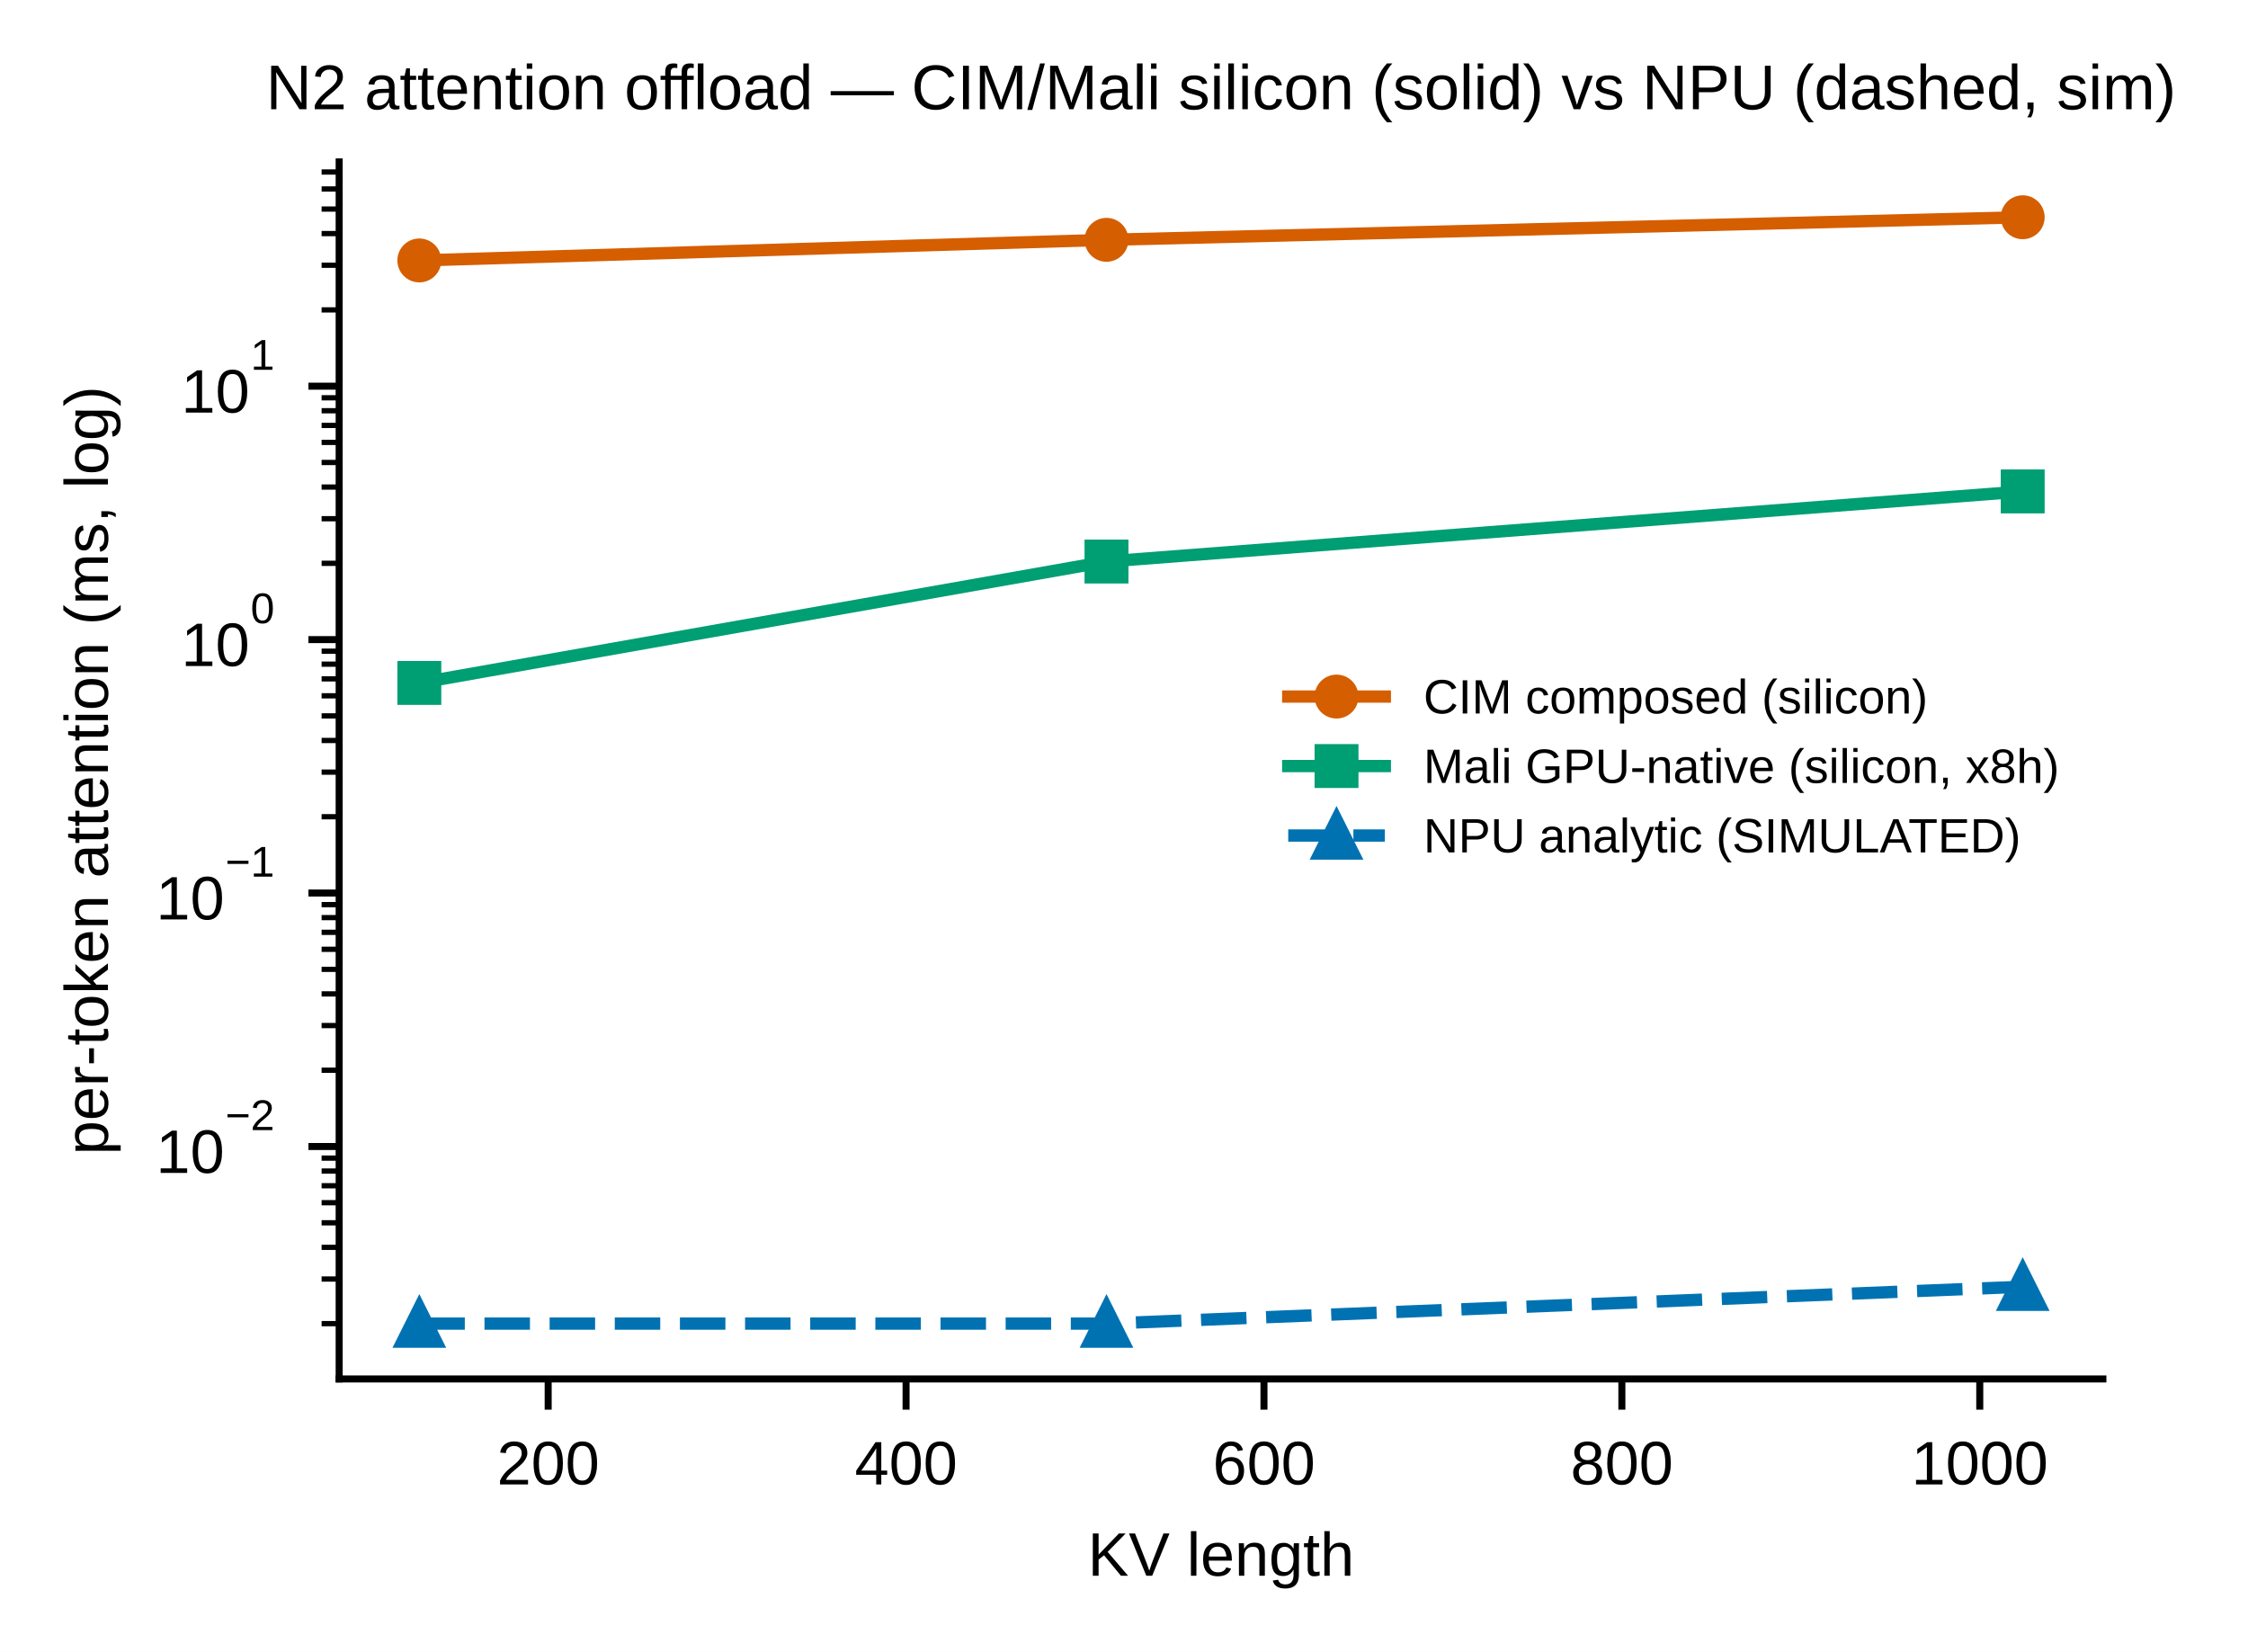
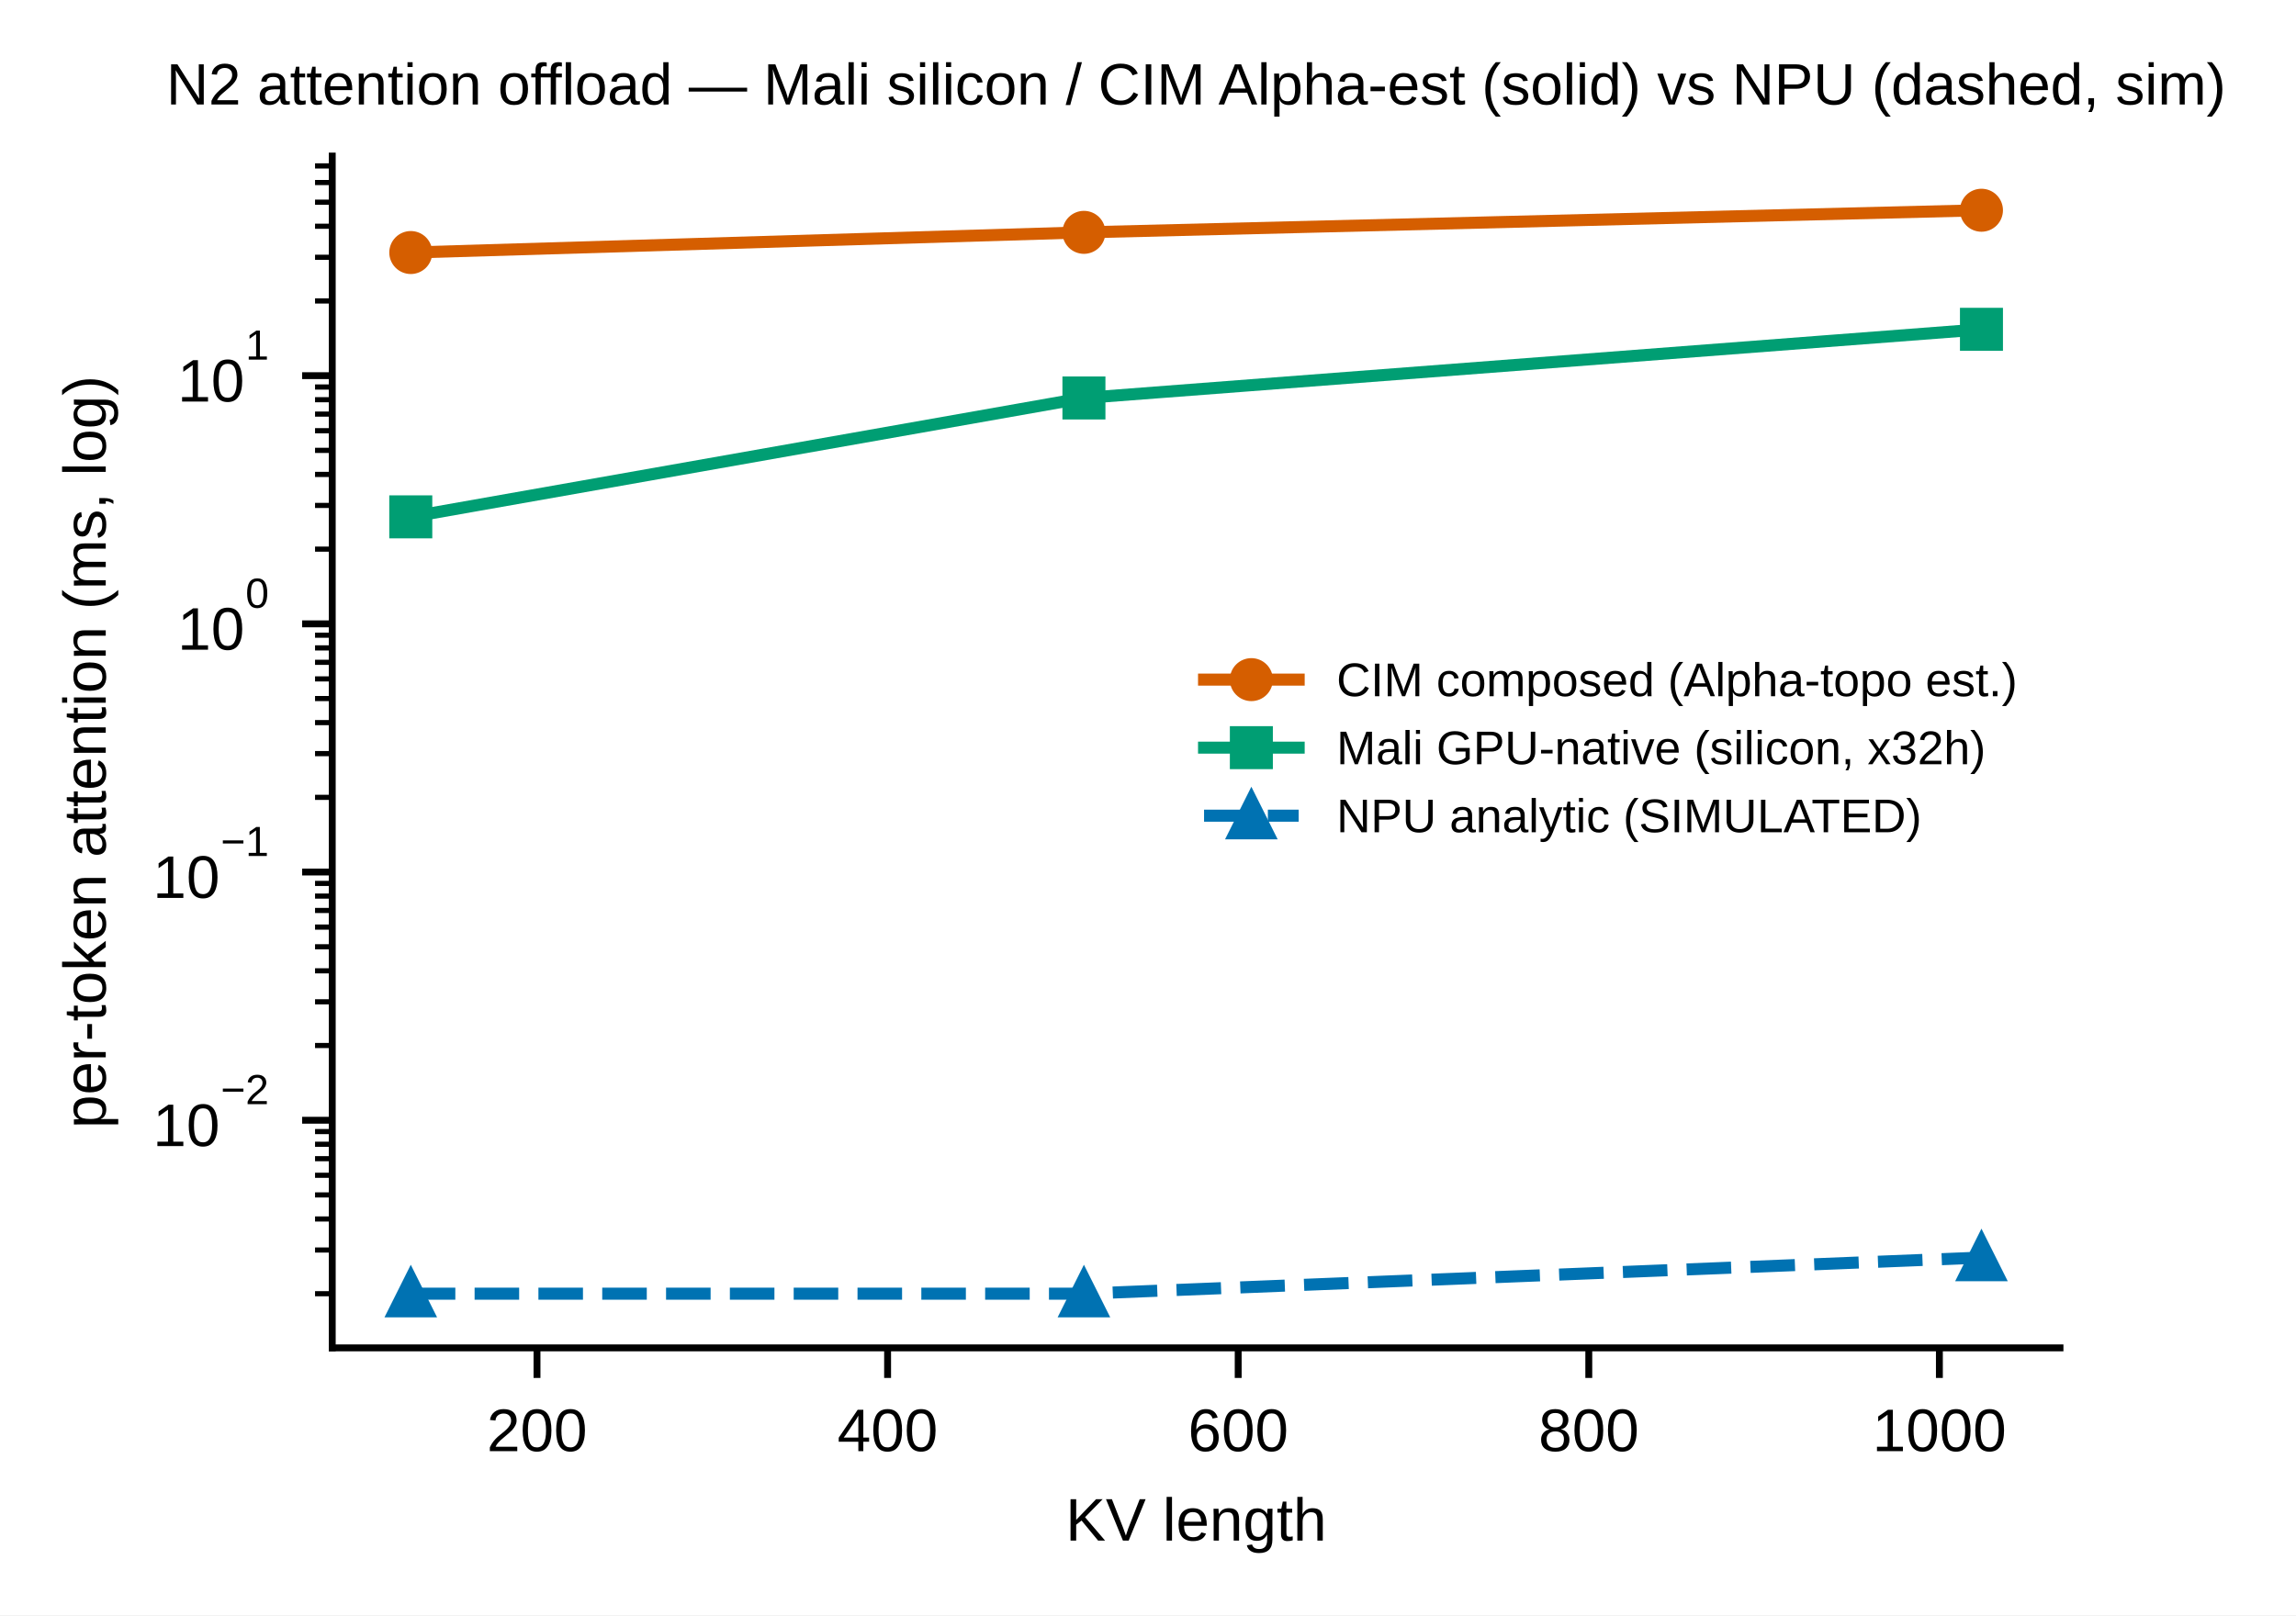
- <svg xmlns="http://www.w3.org/2000/svg" xmlns:xlink="http://www.w3.org/1999/xlink" width="256.038pt" height="188.127pt" viewBox="0 0 256.038 188.127" version="1.1">
+ <svg xmlns="http://www.w3.org/2000/svg" xmlns:xlink="http://www.w3.org/1999/xlink" width="266.949pt" height="187.836pt" viewBox="0 0 266.949 187.836" version="1.1">
  <defs>
    <style type="text/css">*{stroke-linejoin: round; stroke-linecap: butt}</style>
  </defs>
  <g id="figure_1">
    <g id="patch_1">
-       <path d="M 0 188.127  L 256.038 188.127  L 256.038 0  L 0 0  z " style="fill: #ffffff" />
+       <path d="M 0 187.836  L 266.949 187.836  L 266.949 -0  L 0 -0  z " style="fill: #ffffff" />
    </g>
    <g id="axes_1">
      <g id="patch_2">
-         <path d="M 38.629 157.041  L 239.509 157.041  L 239.509 18.441  L 38.629 18.441  z " style="fill: #ffffff" />
+         <path d="M 38.629 156.75  L 239.509 156.75  L 239.509 18.15  L 38.629 18.15  z " style="fill: #ffffff" />
      </g>
      <g id="matplotlib.axis_1">
        <g id="xtick_1">
          <g id="line2d_1">
            <defs>
-               <path id="maa634a6a8f" d="M 0 0  L 0 3.5  " style="stroke: #000000; stroke-width: 0.8" />
+               <path id="m21ec58f243" d="M 0 0  L 0 3.5  " style="stroke: #000000; stroke-width: 0.8" />
            </defs>
            <g>
-               <use xlink:href="#maa634a6a8f" x="62.435" y="157.041" style="stroke: #000000; stroke-width: 0.8" />
+               <use xlink:href="#m21ec58f243" x="62.435" y="156.75" style="stroke: #000000; stroke-width: 0.8" />
            </g>
          </g>
          <g id="text_1">
-             <text style="font-size: 7px; font-family: 'Arial', 'Helvetica', 'DejaVu Sans', sans-serif; text-anchor: middle" x="62.435" y="169.052" transform="rotate(-0 62.43465 169.0518)">200</text>
+             <text style="font-size: 7px; font-family: 'Arial', 'Helvetica', 'DejaVu Sans', sans-serif; text-anchor: middle" x="62.435" y="168.761" transform="rotate(-0 62.43465 168.7607)">200</text>
          </g>
        </g>
        <g id="xtick_2">
          <g id="line2d_2">
            <g>
-               <use xlink:href="#maa634a6a8f" x="103.198" y="157.041" style="stroke: #000000; stroke-width: 0.8" />
+               <use xlink:href="#m21ec58f243" x="103.198" y="156.75" style="stroke: #000000; stroke-width: 0.8" />
            </g>
          </g>
          <g id="text_2">
-             <text style="font-size: 7px; font-family: 'Arial', 'Helvetica', 'DejaVu Sans', sans-serif; text-anchor: middle" x="103.198" y="169.052" transform="rotate(-0 103.1976 169.0518)">400</text>
+             <text style="font-size: 7px; font-family: 'Arial', 'Helvetica', 'DejaVu Sans', sans-serif; text-anchor: middle" x="103.198" y="168.761" transform="rotate(-0 103.1976 168.7607)">400</text>
          </g>
        </g>
        <g id="xtick_3">
          <g id="line2d_3">
            <g>
-               <use xlink:href="#maa634a6a8f" x="143.961" y="157.041" style="stroke: #000000; stroke-width: 0.8" />
+               <use xlink:href="#m21ec58f243" x="143.961" y="156.75" style="stroke: #000000; stroke-width: 0.8" />
            </g>
          </g>
          <g id="text_3">
-             <text style="font-size: 7px; font-family: 'Arial', 'Helvetica', 'DejaVu Sans', sans-serif; text-anchor: middle" x="143.961" y="169.052" transform="rotate(-0 143.9606 169.0518)">600</text>
+             <text style="font-size: 7px; font-family: 'Arial', 'Helvetica', 'DejaVu Sans', sans-serif; text-anchor: middle" x="143.961" y="168.761" transform="rotate(-0 143.9606 168.7607)">600</text>
          </g>
        </g>
        <g id="xtick_4">
          <g id="line2d_4">
            <g>
-               <use xlink:href="#maa634a6a8f" x="184.724" y="157.041" style="stroke: #000000; stroke-width: 0.8" />
+               <use xlink:href="#m21ec58f243" x="184.724" y="156.75" style="stroke: #000000; stroke-width: 0.8" />
            </g>
          </g>
          <g id="text_4">
-             <text style="font-size: 7px; font-family: 'Arial', 'Helvetica', 'DejaVu Sans', sans-serif; text-anchor: middle" x="184.724" y="169.052" transform="rotate(-0 184.7236 169.0518)">800</text>
+             <text style="font-size: 7px; font-family: 'Arial', 'Helvetica', 'DejaVu Sans', sans-serif; text-anchor: middle" x="184.724" y="168.761" transform="rotate(-0 184.7236 168.7607)">800</text>
          </g>
        </g>
        <g id="xtick_5">
          <g id="line2d_5">
            <g>
-               <use xlink:href="#maa634a6a8f" x="225.487" y="157.041" style="stroke: #000000; stroke-width: 0.8" />
+               <use xlink:href="#m21ec58f243" x="225.487" y="156.75" style="stroke: #000000; stroke-width: 0.8" />
            </g>
          </g>
          <g id="text_5">
-             <text style="font-size: 7px; font-family: 'Arial', 'Helvetica', 'DejaVu Sans', sans-serif; text-anchor: middle" x="225.487" y="169.052" transform="rotate(-0 225.4866 169.0518)">1000</text>
+             <text style="font-size: 7px; font-family: 'Arial', 'Helvetica', 'DejaVu Sans', sans-serif; text-anchor: middle" x="225.487" y="168.761" transform="rotate(-0 225.4866 168.7607)">1000</text>
          </g>
        </g>
        <g id="text_6">
-           <text style="font-size: 7px; font-family: 'Arial', 'Helvetica', 'DejaVu Sans', sans-serif; text-anchor: middle" x="139.069" y="179.454" transform="rotate(-0 139.0691 179.4536)">KV length</text>
+           <text style="font-size: 7px; font-family: 'Arial', 'Helvetica', 'DejaVu Sans', sans-serif; text-anchor: middle" x="139.069" y="179.162" transform="rotate(-0 139.0691 179.1624)">KV length</text>
        </g>
      </g>
      <g id="matplotlib.axis_2">
        <g id="ytick_1">
          <g id="line2d_6">
            <defs>
-               <path id="m3b3fd0a8ee" d="M 0 0  L -3.5 0  " style="stroke: #000000; stroke-width: 0.8" />
+               <path id="m82c55f1e69" d="M 0 0  L -3.5 0  " style="stroke: #000000; stroke-width: 0.8" />
            </defs>
            <g>
-               <use xlink:href="#m3b3fd0a8ee" x="38.629" y="130.567" style="stroke: #000000; stroke-width: 0.8" />
+               <use xlink:href="#m82c55f1e69" x="38.629" y="130.276" style="stroke: #000000; stroke-width: 0.8" />
            </g>
          </g>
          <g id="text_7">
-             <g transform="translate(17.76906 134.1765)">
+             <g transform="translate(17.76906 133.8854)">
              <text>
                <tspan x="0" y="-0.6" style="font-size: 7px; font-family: 'Arial'">1</tspan>
                <tspan x="3.893" y="-0.6" style="font-size: 7px; font-family: 'Arial'">0</tspan>
                <tspan x="7.908" y="-5.478" style="font-size: 4.9px; font-family: 'Arial'">−</tspan>
                <tspan x="10.77" y="-5.478" style="font-size: 4.9px; font-family: 'Arial'">2</tspan>
              </text>
            </g>
          </g>
        </g>
        <g id="ytick_2">
          <g id="line2d_7">
            <g>
-               <use xlink:href="#m3b3fd0a8ee" x="38.629" y="101.704" style="stroke: #000000; stroke-width: 0.8" />
+               <use xlink:href="#m82c55f1e69" x="38.629" y="101.413" style="stroke: #000000; stroke-width: 0.8" />
            </g>
          </g>
          <g id="text_8">
-             <g transform="translate(17.76906 105.3138)">
+             <g transform="translate(17.76906 105.0226)">
              <text>
                <tspan x="0" y="-0.6" style="font-size: 7px; font-family: 'Arial'">1</tspan>
                <tspan x="3.893" y="-0.6" style="font-size: 7px; font-family: 'Arial'">0</tspan>
                <tspan x="7.908" y="-5.478" style="font-size: 4.9px; font-family: 'Arial'">−</tspan>
                <tspan x="10.77" y="-5.478" style="font-size: 4.9px; font-family: 'Arial'">1</tspan>
              </text>
            </g>
          </g>
        </g>
        <g id="ytick_3">
          <g id="line2d_8">
            <g>
-               <use xlink:href="#m3b3fd0a8ee" x="38.629" y="72.842" style="stroke: #000000; stroke-width: 0.8" />
+               <use xlink:href="#m82c55f1e69" x="38.629" y="72.55" style="stroke: #000000; stroke-width: 0.8" />
            </g>
          </g>
          <g id="text_9">
-             <g transform="translate(20.63906 76.45101)">
+             <g transform="translate(20.63906 76.15982)">
              <text>
                <tspan x="0" y="-0.6" style="font-size: 7px; font-family: 'Arial'">1</tspan>
                <tspan x="3.893" y="-0.6" style="font-size: 7px; font-family: 'Arial'">0</tspan>
                <tspan x="7.908" y="-5.478" style="font-size: 4.9px; font-family: 'Arial'">0</tspan>
              </text>
            </g>
          </g>
        </g>
        <g id="ytick_4">
          <g id="line2d_9">
            <g>
-               <use xlink:href="#m3b3fd0a8ee" x="38.629" y="43.979" style="stroke: #000000; stroke-width: 0.8" />
+               <use xlink:href="#m82c55f1e69" x="38.629" y="43.688" style="stroke: #000000; stroke-width: 0.8" />
            </g>
          </g>
          <g id="text_10">
-             <g transform="translate(20.63906 47.58825)">
+             <g transform="translate(20.63906 47.29706)">
              <text>
                <tspan x="0" y="-0.6" style="font-size: 7px; font-family: 'Arial'">1</tspan>
                <tspan x="3.893" y="-0.6" style="font-size: 7px; font-family: 'Arial'">0</tspan>
                <tspan x="7.908" y="-5.478" style="font-size: 4.9px; font-family: 'Arial'">1</tspan>
              </text>
            </g>
          </g>
        </g>
        <g id="ytick_5">
          <g id="line2d_10">
            <defs>
-               <path id="m423fee1b39" d="M 0 0  L -2 0  " style="stroke: #000000; stroke-width: 0.6" />
+               <path id="ma0d2f703be" d="M 0 0  L -2 0  " style="stroke: #000000; stroke-width: 0.6" />
            </defs>
            <g>
-               <use xlink:href="#m423fee1b39" x="38.629" y="150.741" style="stroke: #000000; stroke-width: 0.6" />
+               <use xlink:href="#ma0d2f703be" x="38.629" y="150.45" style="stroke: #000000; stroke-width: 0.6" />
            </g>
          </g>
        </g>
        <g id="ytick_6">
          <g id="line2d_11">
            <g>
-               <use xlink:href="#m423fee1b39" x="38.629" y="145.659" style="stroke: #000000; stroke-width: 0.6" />
+               <use xlink:href="#ma0d2f703be" x="38.629" y="145.368" style="stroke: #000000; stroke-width: 0.6" />
            </g>
          </g>
        </g>
        <g id="ytick_7">
          <g id="line2d_12">
            <g>
-               <use xlink:href="#m423fee1b39" x="38.629" y="142.053" style="stroke: #000000; stroke-width: 0.6" />
+               <use xlink:href="#ma0d2f703be" x="38.629" y="141.762" style="stroke: #000000; stroke-width: 0.6" />
            </g>
          </g>
        </g>
        <g id="ytick_8">
          <g id="line2d_13">
            <g>
-               <use xlink:href="#m423fee1b39" x="38.629" y="139.256" style="stroke: #000000; stroke-width: 0.6" />
+               <use xlink:href="#ma0d2f703be" x="38.629" y="138.965" style="stroke: #000000; stroke-width: 0.6" />
            </g>
          </g>
        </g>
        <g id="ytick_9">
          <g id="line2d_14">
            <g>
-               <use xlink:href="#m423fee1b39" x="38.629" y="136.97" style="stroke: #000000; stroke-width: 0.6" />
+               <use xlink:href="#ma0d2f703be" x="38.629" y="136.679" style="stroke: #000000; stroke-width: 0.6" />
            </g>
          </g>
        </g>
        <g id="ytick_10">
          <g id="line2d_15">
            <g>
-               <use xlink:href="#m423fee1b39" x="38.629" y="135.038" style="stroke: #000000; stroke-width: 0.6" />
+               <use xlink:href="#ma0d2f703be" x="38.629" y="134.747" style="stroke: #000000; stroke-width: 0.6" />
            </g>
          </g>
        </g>
        <g id="ytick_11">
          <g id="line2d_16">
            <g>
-               <use xlink:href="#m423fee1b39" x="38.629" y="133.364" style="stroke: #000000; stroke-width: 0.6" />
+               <use xlink:href="#ma0d2f703be" x="38.629" y="133.073" style="stroke: #000000; stroke-width: 0.6" />
            </g>
          </g>
        </g>
        <g id="ytick_12">
          <g id="line2d_17">
            <g>
-               <use xlink:href="#m423fee1b39" x="38.629" y="131.888" style="stroke: #000000; stroke-width: 0.6" />
+               <use xlink:href="#ma0d2f703be" x="38.629" y="131.597" style="stroke: #000000; stroke-width: 0.6" />
            </g>
          </g>
        </g>
        <g id="ytick_13">
          <g id="line2d_18">
            <g>
-               <use xlink:href="#m423fee1b39" x="38.629" y="121.879" style="stroke: #000000; stroke-width: 0.6" />
+               <use xlink:href="#ma0d2f703be" x="38.629" y="121.587" style="stroke: #000000; stroke-width: 0.6" />
            </g>
          </g>
        </g>
        <g id="ytick_14">
          <g id="line2d_19">
            <g>
-               <use xlink:href="#m423fee1b39" x="38.629" y="116.796" style="stroke: #000000; stroke-width: 0.6" />
+               <use xlink:href="#ma0d2f703be" x="38.629" y="116.505" style="stroke: #000000; stroke-width: 0.6" />
            </g>
          </g>
        </g>
        <g id="ytick_15">
          <g id="line2d_20">
            <g>
-               <use xlink:href="#m423fee1b39" x="38.629" y="113.19" style="stroke: #000000; stroke-width: 0.6" />
+               <use xlink:href="#ma0d2f703be" x="38.629" y="112.899" style="stroke: #000000; stroke-width: 0.6" />
            </g>
          </g>
        </g>
        <g id="ytick_16">
          <g id="line2d_21">
            <g>
-               <use xlink:href="#m423fee1b39" x="38.629" y="110.393" style="stroke: #000000; stroke-width: 0.6" />
+               <use xlink:href="#ma0d2f703be" x="38.629" y="110.102" style="stroke: #000000; stroke-width: 0.6" />
            </g>
          </g>
        </g>
        <g id="ytick_17">
          <g id="line2d_22">
            <g>
-               <use xlink:href="#m423fee1b39" x="38.629" y="108.108" style="stroke: #000000; stroke-width: 0.6" />
+               <use xlink:href="#ma0d2f703be" x="38.629" y="107.816" style="stroke: #000000; stroke-width: 0.6" />
            </g>
          </g>
        </g>
        <g id="ytick_18">
          <g id="line2d_23">
            <g>
-               <use xlink:href="#m423fee1b39" x="38.629" y="106.175" style="stroke: #000000; stroke-width: 0.6" />
+               <use xlink:href="#ma0d2f703be" x="38.629" y="105.884" style="stroke: #000000; stroke-width: 0.6" />
            </g>
          </g>
        </g>
        <g id="ytick_19">
          <g id="line2d_24">
            <g>
-               <use xlink:href="#m423fee1b39" x="38.629" y="104.501" style="stroke: #000000; stroke-width: 0.6" />
+               <use xlink:href="#ma0d2f703be" x="38.629" y="104.21" style="stroke: #000000; stroke-width: 0.6" />
            </g>
          </g>
        </g>
        <g id="ytick_20">
          <g id="line2d_25">
            <g>
-               <use xlink:href="#m423fee1b39" x="38.629" y="103.025" style="stroke: #000000; stroke-width: 0.6" />
+               <use xlink:href="#ma0d2f703be" x="38.629" y="102.734" style="stroke: #000000; stroke-width: 0.6" />
            </g>
          </g>
        </g>
        <g id="ytick_21">
          <g id="line2d_26">
            <g>
-               <use xlink:href="#m423fee1b39" x="38.629" y="93.016" style="stroke: #000000; stroke-width: 0.6" />
+               <use xlink:href="#ma0d2f703be" x="38.629" y="92.725" style="stroke: #000000; stroke-width: 0.6" />
            </g>
          </g>
        </g>
        <g id="ytick_22">
          <g id="line2d_27">
            <g>
-               <use xlink:href="#m423fee1b39" x="38.629" y="87.933" style="stroke: #000000; stroke-width: 0.6" />
+               <use xlink:href="#ma0d2f703be" x="38.629" y="87.642" style="stroke: #000000; stroke-width: 0.6" />
            </g>
          </g>
        </g>
        <g id="ytick_23">
          <g id="line2d_28">
            <g>
-               <use xlink:href="#m423fee1b39" x="38.629" y="84.327" style="stroke: #000000; stroke-width: 0.6" />
+               <use xlink:href="#ma0d2f703be" x="38.629" y="84.036" style="stroke: #000000; stroke-width: 0.6" />
            </g>
          </g>
        </g>
        <g id="ytick_24">
          <g id="line2d_29">
            <g>
-               <use xlink:href="#m423fee1b39" x="38.629" y="81.53" style="stroke: #000000; stroke-width: 0.6" />
+               <use xlink:href="#ma0d2f703be" x="38.629" y="81.239" style="stroke: #000000; stroke-width: 0.6" />
            </g>
          </g>
        </g>
        <g id="ytick_25">
          <g id="line2d_30">
            <g>
-               <use xlink:href="#m423fee1b39" x="38.629" y="79.245" style="stroke: #000000; stroke-width: 0.6" />
+               <use xlink:href="#ma0d2f703be" x="38.629" y="78.954" style="stroke: #000000; stroke-width: 0.6" />
            </g>
          </g>
        </g>
        <g id="ytick_26">
          <g id="line2d_31">
            <g>
-               <use xlink:href="#m423fee1b39" x="38.629" y="77.313" style="stroke: #000000; stroke-width: 0.6" />
+               <use xlink:href="#ma0d2f703be" x="38.629" y="77.021" style="stroke: #000000; stroke-width: 0.6" />
            </g>
          </g>
        </g>
        <g id="ytick_27">
          <g id="line2d_32">
            <g>
-               <use xlink:href="#m423fee1b39" x="38.629" y="75.639" style="stroke: #000000; stroke-width: 0.6" />
+               <use xlink:href="#ma0d2f703be" x="38.629" y="75.348" style="stroke: #000000; stroke-width: 0.6" />
            </g>
          </g>
        </g>
        <g id="ytick_28">
          <g id="line2d_33">
            <g>
-               <use xlink:href="#m423fee1b39" x="38.629" y="74.162" style="stroke: #000000; stroke-width: 0.6" />
+               <use xlink:href="#ma0d2f703be" x="38.629" y="73.871" style="stroke: #000000; stroke-width: 0.6" />
            </g>
          </g>
        </g>
        <g id="ytick_29">
          <g id="line2d_34">
            <g>
-               <use xlink:href="#m423fee1b39" x="38.629" y="64.153" style="stroke: #000000; stroke-width: 0.6" />
+               <use xlink:href="#ma0d2f703be" x="38.629" y="63.862" style="stroke: #000000; stroke-width: 0.6" />
            </g>
          </g>
        </g>
        <g id="ytick_30">
          <g id="line2d_35">
            <g>
-               <use xlink:href="#m423fee1b39" x="38.629" y="59.071" style="stroke: #000000; stroke-width: 0.6" />
+               <use xlink:href="#ma0d2f703be" x="38.629" y="58.779" style="stroke: #000000; stroke-width: 0.6" />
            </g>
          </g>
        </g>
        <g id="ytick_31">
          <g id="line2d_36">
            <g>
-               <use xlink:href="#m423fee1b39" x="38.629" y="55.465" style="stroke: #000000; stroke-width: 0.6" />
+               <use xlink:href="#ma0d2f703be" x="38.629" y="55.173" style="stroke: #000000; stroke-width: 0.6" />
            </g>
          </g>
        </g>
        <g id="ytick_32">
          <g id="line2d_37">
            <g>
-               <use xlink:href="#m423fee1b39" x="38.629" y="52.667" style="stroke: #000000; stroke-width: 0.6" />
+               <use xlink:href="#ma0d2f703be" x="38.629" y="52.376" style="stroke: #000000; stroke-width: 0.6" />
            </g>
          </g>
        </g>
        <g id="ytick_33">
          <g id="line2d_38">
            <g>
-               <use xlink:href="#m423fee1b39" x="38.629" y="50.382" style="stroke: #000000; stroke-width: 0.6" />
+               <use xlink:href="#ma0d2f703be" x="38.629" y="50.091" style="stroke: #000000; stroke-width: 0.6" />
            </g>
          </g>
        </g>
        <g id="ytick_34">
          <g id="line2d_39">
            <g>
-               <use xlink:href="#m423fee1b39" x="38.629" y="48.45" style="stroke: #000000; stroke-width: 0.6" />
+               <use xlink:href="#ma0d2f703be" x="38.629" y="48.159" style="stroke: #000000; stroke-width: 0.6" />
            </g>
          </g>
        </g>
        <g id="ytick_35">
          <g id="line2d_40">
            <g>
-               <use xlink:href="#m423fee1b39" x="38.629" y="46.776" style="stroke: #000000; stroke-width: 0.6" />
+               <use xlink:href="#ma0d2f703be" x="38.629" y="46.485" style="stroke: #000000; stroke-width: 0.6" />
            </g>
          </g>
        </g>
        <g id="ytick_36">
          <g id="line2d_41">
            <g>
-               <use xlink:href="#m423fee1b39" x="38.629" y="45.3" style="stroke: #000000; stroke-width: 0.6" />
+               <use xlink:href="#ma0d2f703be" x="38.629" y="45.008" style="stroke: #000000; stroke-width: 0.6" />
            </g>
          </g>
        </g>
        <g id="ytick_37">
          <g id="line2d_42">
            <g>
-               <use xlink:href="#m423fee1b39" x="38.629" y="35.29" style="stroke: #000000; stroke-width: 0.6" />
+               <use xlink:href="#ma0d2f703be" x="38.629" y="34.999" style="stroke: #000000; stroke-width: 0.6" />
            </g>
          </g>
        </g>
        <g id="ytick_38">
          <g id="line2d_43">
            <g>
-               <use xlink:href="#m423fee1b39" x="38.629" y="30.208" style="stroke: #000000; stroke-width: 0.6" />
+               <use xlink:href="#ma0d2f703be" x="38.629" y="29.917" style="stroke: #000000; stroke-width: 0.6" />
            </g>
          </g>
        </g>
        <g id="ytick_39">
          <g id="line2d_44">
            <g>
-               <use xlink:href="#m423fee1b39" x="38.629" y="26.602" style="stroke: #000000; stroke-width: 0.6" />
+               <use xlink:href="#ma0d2f703be" x="38.629" y="26.311" style="stroke: #000000; stroke-width: 0.6" />
            </g>
          </g>
        </g>
        <g id="ytick_40">
          <g id="line2d_45">
            <g>
-               <use xlink:href="#m423fee1b39" x="38.629" y="23.805" style="stroke: #000000; stroke-width: 0.6" />
+               <use xlink:href="#ma0d2f703be" x="38.629" y="23.513" style="stroke: #000000; stroke-width: 0.6" />
            </g>
          </g>
        </g>
        <g id="ytick_41">
          <g id="line2d_46">
            <g>
-               <use xlink:href="#m423fee1b39" x="38.629" y="21.519" style="stroke: #000000; stroke-width: 0.6" />
+               <use xlink:href="#ma0d2f703be" x="38.629" y="21.228" style="stroke: #000000; stroke-width: 0.6" />
            </g>
          </g>
        </g>
        <g id="ytick_42">
          <g id="line2d_47">
            <g>
-               <use xlink:href="#m423fee1b39" x="38.629" y="19.587" style="stroke: #000000; stroke-width: 0.6" />
+               <use xlink:href="#ma0d2f703be" x="38.629" y="19.296" style="stroke: #000000; stroke-width: 0.6" />
            </g>
          </g>
        </g>
        <g id="text_11">
-           <text style="font-size: 7px; font-family: 'Arial', 'Helvetica', 'DejaVu Sans', sans-serif; text-anchor: middle" x="12.296" y="87.741" transform="rotate(-90 12.29578 87.74138)">per-token attention (ms, log)</text>
+           <text style="font-size: 7px; font-family: 'Arial', 'Helvetica', 'DejaVu Sans', sans-serif; text-anchor: middle" x="12.296" y="87.45" transform="rotate(-90 12.29578 87.45019)">per-token attention (ms, log)</text>
        </g>
      </g>
      <g id="line2d_48">
-         <path d="M 47.76 29.66  L 126.025 27.312  L 230.378 24.741  " clip-path="url(#p9613916ef9)" style="fill: none; stroke: #d55e00; stroke-width: 1.4; stroke-linecap: square" />
+         <path d="M 47.76 29.368  L 126.025 27.021  L 230.378 24.45  " clip-path="url(#pa296e62609)" style="fill: none; stroke: #d55e00; stroke-width: 1.4; stroke-linecap: square" />
        <defs>
-           <path id="m198c03ea82" d="M 0 2  C 0.53 2 1.039 1.789 1.414 1.414  C 1.789 1.039 2 0.53 2 0  C 2 -0.53 1.789 -1.039 1.414 -1.414  C 1.039 -1.789 0.53 -2 0 -2  C -0.53 -2 -1.039 -1.789 -1.414 -1.414  C -1.789 -1.039 -2 -0.53 -2 0  C -2 0.53 -1.789 1.039 -1.414 1.414  C -1.039 1.789 -0.53 2 0 2  z " style="stroke: #d55e00" />
+           <path id="m774e785907" d="M 0 2  C 0.53 2 1.039 1.789 1.414 1.414  C 1.789 1.039 2 0.53 2 0  C 2 -0.53 1.789 -1.039 1.414 -1.414  C 1.039 -1.789 0.53 -2 0 -2  C -0.53 -2 -1.039 -1.789 -1.414 -1.414  C -1.789 -1.039 -2 -0.53 -2 0  C -2 0.53 -1.789 1.039 -1.414 1.414  C -1.039 1.789 -0.53 2 0 2  z " style="stroke: #d55e00" />
        </defs>
-         <g clip-path="url(#p9613916ef9)">
-           <use xlink:href="#m198c03ea82" x="47.76" y="29.66" style="fill: #d55e00; stroke: #d55e00" />
-           <use xlink:href="#m198c03ea82" x="126.025" y="27.312" style="fill: #d55e00; stroke: #d55e00" />
-           <use xlink:href="#m198c03ea82" x="230.378" y="24.741" style="fill: #d55e00; stroke: #d55e00" />
+         <g clip-path="url(#pa296e62609)">
+           <use xlink:href="#m774e785907" x="47.76" y="29.368" style="fill: #d55e00; stroke: #d55e00" />
+           <use xlink:href="#m774e785907" x="126.025" y="27.021" style="fill: #d55e00; stroke: #d55e00" />
+           <use xlink:href="#m774e785907" x="230.378" y="24.45" style="fill: #d55e00; stroke: #d55e00" />
        </g>
      </g>
      <g id="line2d_49">
-         <path d="M 47.76 77.775  L 126.025 63.95  L 230.378 55.965  " clip-path="url(#p9613916ef9)" style="fill: none; stroke: #009e73; stroke-width: 1.4; stroke-linecap: square" />
+         <path d="M 47.76 60.107  L 126.025 46.282  L 230.378 38.297  " clip-path="url(#pa296e62609)" style="fill: none; stroke: #009e73; stroke-width: 1.4; stroke-linecap: square" />
        <defs>
-           <path id="mc3d735cd7e" d="M -2 2  L 2 2  L 2 -2  L -2 -2  z " style="stroke: #009e73; stroke-linejoin: miter" />
+           <path id="mb11d8a98b2" d="M -2 2  L 2 2  L 2 -2  L -2 -2  z " style="stroke: #009e73; stroke-linejoin: miter" />
        </defs>
-         <g clip-path="url(#p9613916ef9)">
-           <use xlink:href="#mc3d735cd7e" x="47.76" y="77.775" style="fill: #009e73; stroke: #009e73; stroke-linejoin: miter" />
-           <use xlink:href="#mc3d735cd7e" x="126.025" y="63.95" style="fill: #009e73; stroke: #009e73; stroke-linejoin: miter" />
-           <use xlink:href="#mc3d735cd7e" x="230.378" y="55.965" style="fill: #009e73; stroke: #009e73; stroke-linejoin: miter" />
+         <g clip-path="url(#pa296e62609)">
+           <use xlink:href="#mb11d8a98b2" x="47.76" y="60.107" style="fill: #009e73; stroke: #009e73; stroke-linejoin: miter" />
+           <use xlink:href="#mb11d8a98b2" x="126.025" y="46.282" style="fill: #009e73; stroke: #009e73; stroke-linejoin: miter" />
+           <use xlink:href="#mb11d8a98b2" x="230.378" y="38.297" style="fill: #009e73; stroke: #009e73; stroke-linejoin: miter" />
        </g>
      </g>
      <g id="line2d_50">
-         <path d="M 47.76 150.741  L 126.025 150.741  L 230.378 146.541  " clip-path="url(#p9613916ef9)" style="fill: none; stroke-dasharray: 5.18,2.24; stroke-dashoffset: 0; stroke: #0072b2; stroke-width: 1.4" />
+         <path d="M 47.76 150.45  L 126.025 150.45  L 230.378 146.25  " clip-path="url(#pa296e62609)" style="fill: none; stroke-dasharray: 5.18,2.24; stroke-dashoffset: 0; stroke: #0072b2; stroke-width: 1.4" />
        <defs>
-           <path id="m25cafc689a" d="M 0 -2.25  L -2.25 2.25  L 2.25 2.25  z " style="stroke: #0072b2; stroke-linejoin: miter" />
+           <path id="mbbc062c601" d="M 0 -2.25  L -2.25 2.25  L 2.25 2.25  z " style="stroke: #0072b2; stroke-linejoin: miter" />
        </defs>
-         <g clip-path="url(#p9613916ef9)">
-           <use xlink:href="#m25cafc689a" x="47.76" y="150.741" style="fill: #0072b2; stroke: #0072b2; stroke-linejoin: miter" />
-           <use xlink:href="#m25cafc689a" x="126.025" y="150.741" style="fill: #0072b2; stroke: #0072b2; stroke-linejoin: miter" />
-           <use xlink:href="#m25cafc689a" x="230.378" y="146.541" style="fill: #0072b2; stroke: #0072b2; stroke-linejoin: miter" />
+         <g clip-path="url(#pa296e62609)">
+           <use xlink:href="#mbbc062c601" x="47.76" y="150.45" style="fill: #0072b2; stroke: #0072b2; stroke-linejoin: miter" />
+           <use xlink:href="#mbbc062c601" x="126.025" y="150.45" style="fill: #0072b2; stroke: #0072b2; stroke-linejoin: miter" />
+           <use xlink:href="#mbbc062c601" x="230.378" y="146.25" style="fill: #0072b2; stroke: #0072b2; stroke-linejoin: miter" />
        </g>
      </g>
      <g id="patch_3">
-         <path d="M 38.629 157.041  L 38.629 18.441  " style="fill: none; stroke: #000000; stroke-width: 0.8; stroke-linejoin: miter; stroke-linecap: square" />
+         <path d="M 38.629 156.75  L 38.629 18.15  " style="fill: none; stroke: #000000; stroke-width: 0.8; stroke-linejoin: miter; stroke-linecap: square" />
      </g>
      <g id="patch_4">
-         <path d="M 38.629 157.041  L 239.509 157.041  " style="fill: none; stroke: #000000; stroke-width: 0.8; stroke-linejoin: miter; stroke-linecap: square" />
+         <path d="M 38.629 156.75  L 239.509 156.75  " style="fill: none; stroke: #000000; stroke-width: 0.8; stroke-linejoin: miter; stroke-linecap: square" />
      </g>
      <g id="text_12">
-         <text style="font-size: 7.2px; font-family: 'Arial', 'Helvetica', 'DejaVu Sans', sans-serif; text-anchor: middle" x="139.069" y="12.441" transform="rotate(-0 139.0691 12.44138)">N2  attention offload — CIM/Mali silicon (solid) vs NPU (dashed, sim)</text>
+         <text style="font-size: 6.8px; font-family: 'Arial', 'Helvetica', 'DejaVu Sans', sans-serif; text-anchor: middle" x="139.069" y="12.15" transform="rotate(-0 139.0691 12.15019)">N2  attention offload — Mali silicon / CIM Alpha-est (solid) vs NPU (dashed, sim)</text>
      </g>
      <g id="legend_1">
        <g id="line2d_51">
-           <path d="M 146.725 79.328  L 152.225 79.328  L 157.725 79.328  " style="fill: none; stroke: #d55e00; stroke-width: 1.4; stroke-linecap: square" />
+           <path d="M 139.992 79.037  L 145.492 79.037  L 150.992 79.037  " style="fill: none; stroke: #d55e00; stroke-width: 1.4; stroke-linecap: square" />
          <g>
-             <use xlink:href="#m198c03ea82" x="152.225" y="79.328" style="fill: #d55e00; stroke: #d55e00" />
+             <use xlink:href="#m774e785907" x="145.492" y="79.037" style="fill: #d55e00; stroke: #d55e00" />
          </g>
        </g>
        <g id="text_13">
-           <text style="font-size: 5.5px; font-family: 'Arial', 'Helvetica', 'DejaVu Sans', sans-serif; text-anchor: start" x="162.125" y="81.253" transform="rotate(-0 162.1249 81.25309)">CIM composed (silicon)</text>
+           <text style="font-size: 5.5px; font-family: 'Arial', 'Helvetica', 'DejaVu Sans', sans-serif; text-anchor: start" x="155.392" y="80.962" transform="rotate(-0 155.3917 80.96191)">CIM composed (Alpha-topo est.)</text>
        </g>
        <g id="line2d_52">
-           <path d="M 146.725 87.24  L 152.225 87.24  L 157.725 87.24  " style="fill: none; stroke: #009e73; stroke-width: 1.4; stroke-linecap: square" />
+           <path d="M 139.992 86.948  L 145.492 86.948  L 150.992 86.948  " style="fill: none; stroke: #009e73; stroke-width: 1.4; stroke-linecap: square" />
          <g>
-             <use xlink:href="#mc3d735cd7e" x="152.225" y="87.24" style="fill: #009e73; stroke: #009e73; stroke-linejoin: miter" />
+             <use xlink:href="#mb11d8a98b2" x="145.492" y="86.948" style="fill: #009e73; stroke: #009e73; stroke-linejoin: miter" />
          </g>
        </g>
        <g id="text_14">
-           <text style="font-size: 5.5px; font-family: 'Arial', 'Helvetica', 'DejaVu Sans', sans-serif; text-anchor: start" x="162.125" y="89.165" transform="rotate(-0 162.1249 89.1645)">Mali GPU-native (silicon, x8h)</text>
+           <text style="font-size: 5.5px; font-family: 'Arial', 'Helvetica', 'DejaVu Sans', sans-serif; text-anchor: start" x="155.392" y="88.873" transform="rotate(-0 155.3917 88.87331)">Mali GPU-native (silicon, x32h)</text>
        </g>
        <g id="line2d_53">
-           <path d="M 146.725 95.151  L 152.225 95.151  L 157.725 95.151  " style="fill: none; stroke-dasharray: 5.18,2.24; stroke-dashoffset: 0; stroke: #0072b2; stroke-width: 1.4" />
+           <path d="M 139.992 94.86  L 145.492 94.86  L 150.992 94.86  " style="fill: none; stroke-dasharray: 5.18,2.24; stroke-dashoffset: 0; stroke: #0072b2; stroke-width: 1.4" />
          <g>
-             <use xlink:href="#m25cafc689a" x="152.225" y="95.151" style="fill: #0072b2; stroke: #0072b2; stroke-linejoin: miter" />
+             <use xlink:href="#mbbc062c601" x="145.492" y="94.86" style="fill: #0072b2; stroke: #0072b2; stroke-linejoin: miter" />
          </g>
        </g>
        <g id="text_15">
-           <text style="font-size: 5.5px; font-family: 'Arial', 'Helvetica', 'DejaVu Sans', sans-serif; text-anchor: start" x="162.125" y="97.076" transform="rotate(-0 162.1249 97.07591)">NPU analytic (SIMULATED)</text>
+           <text style="font-size: 5.5px; font-family: 'Arial', 'Helvetica', 'DejaVu Sans', sans-serif; text-anchor: start" x="155.392" y="96.785" transform="rotate(-0 155.3917 96.78472)">NPU analytic (SIMULATED)</text>
        </g>
      </g>
    </g>
  </g>
  <defs>
-     <clipPath id="p9613916ef9">
-       <rect x="38.629" y="18.441" width="200.88" height="138.6" />
+     <clipPath id="pa296e62609">
+       <rect x="38.629" y="18.15" width="200.88" height="138.6" />
    </clipPath>
  </defs>
</svg>
